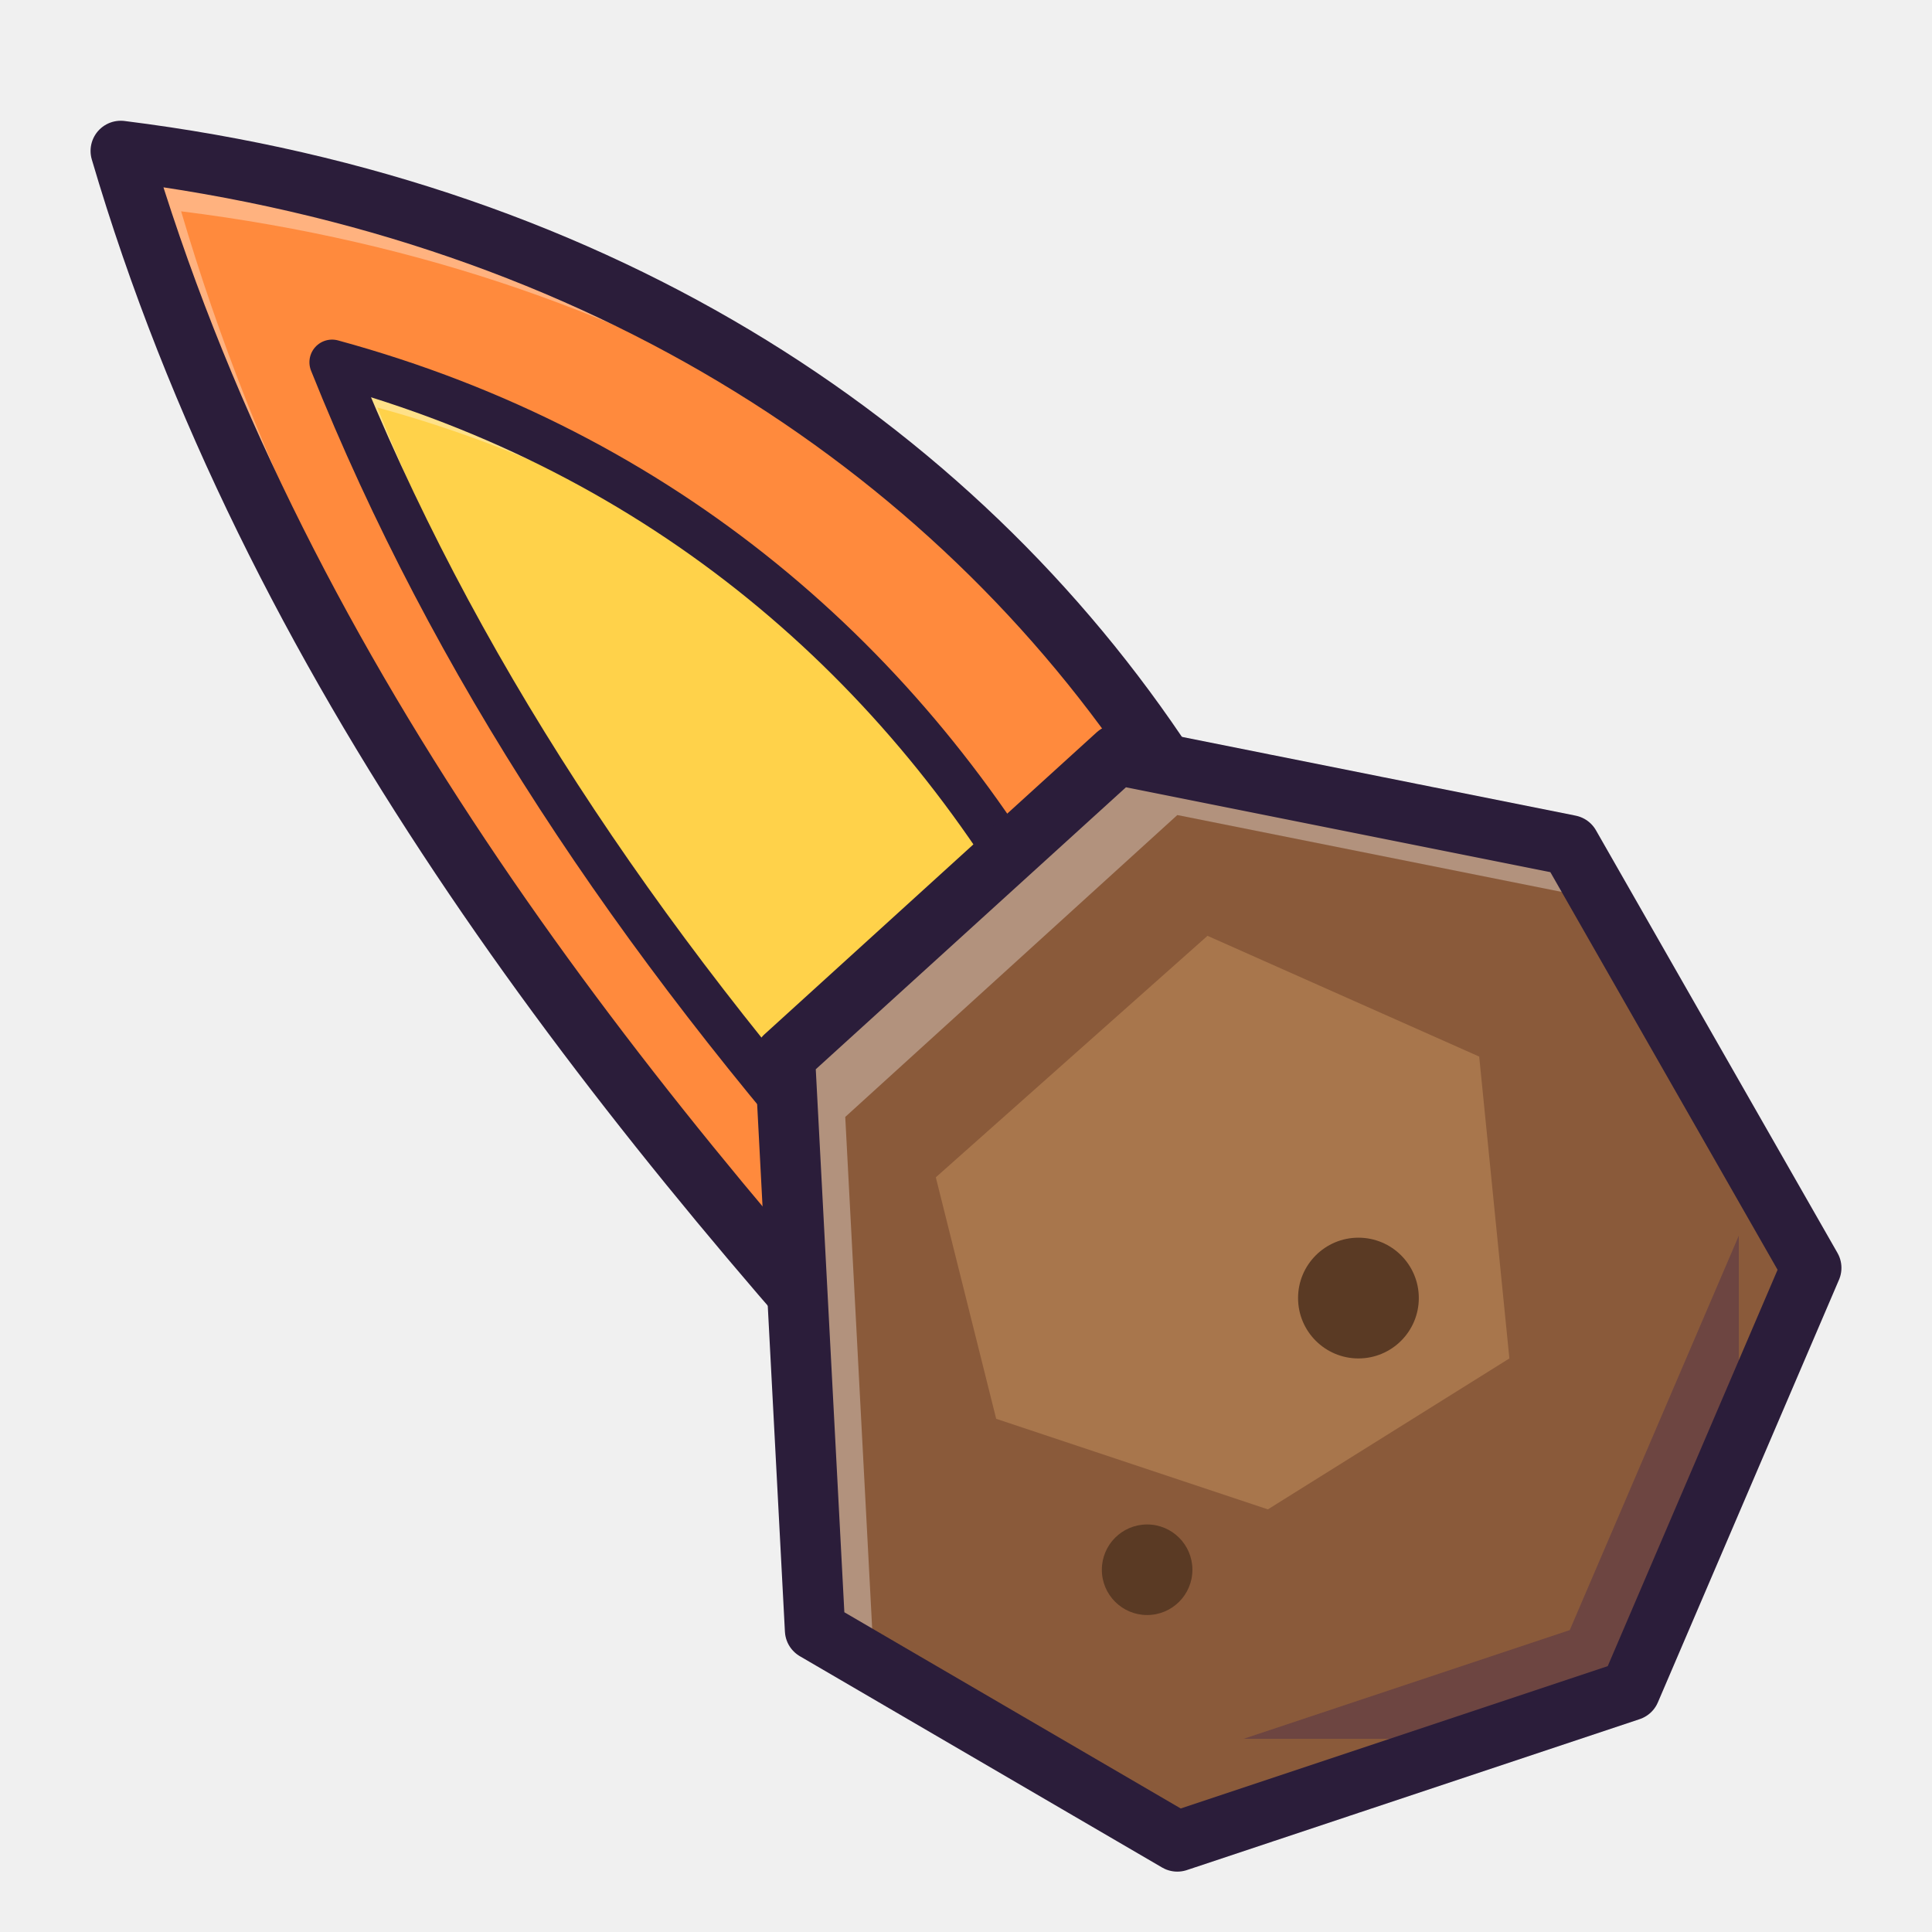
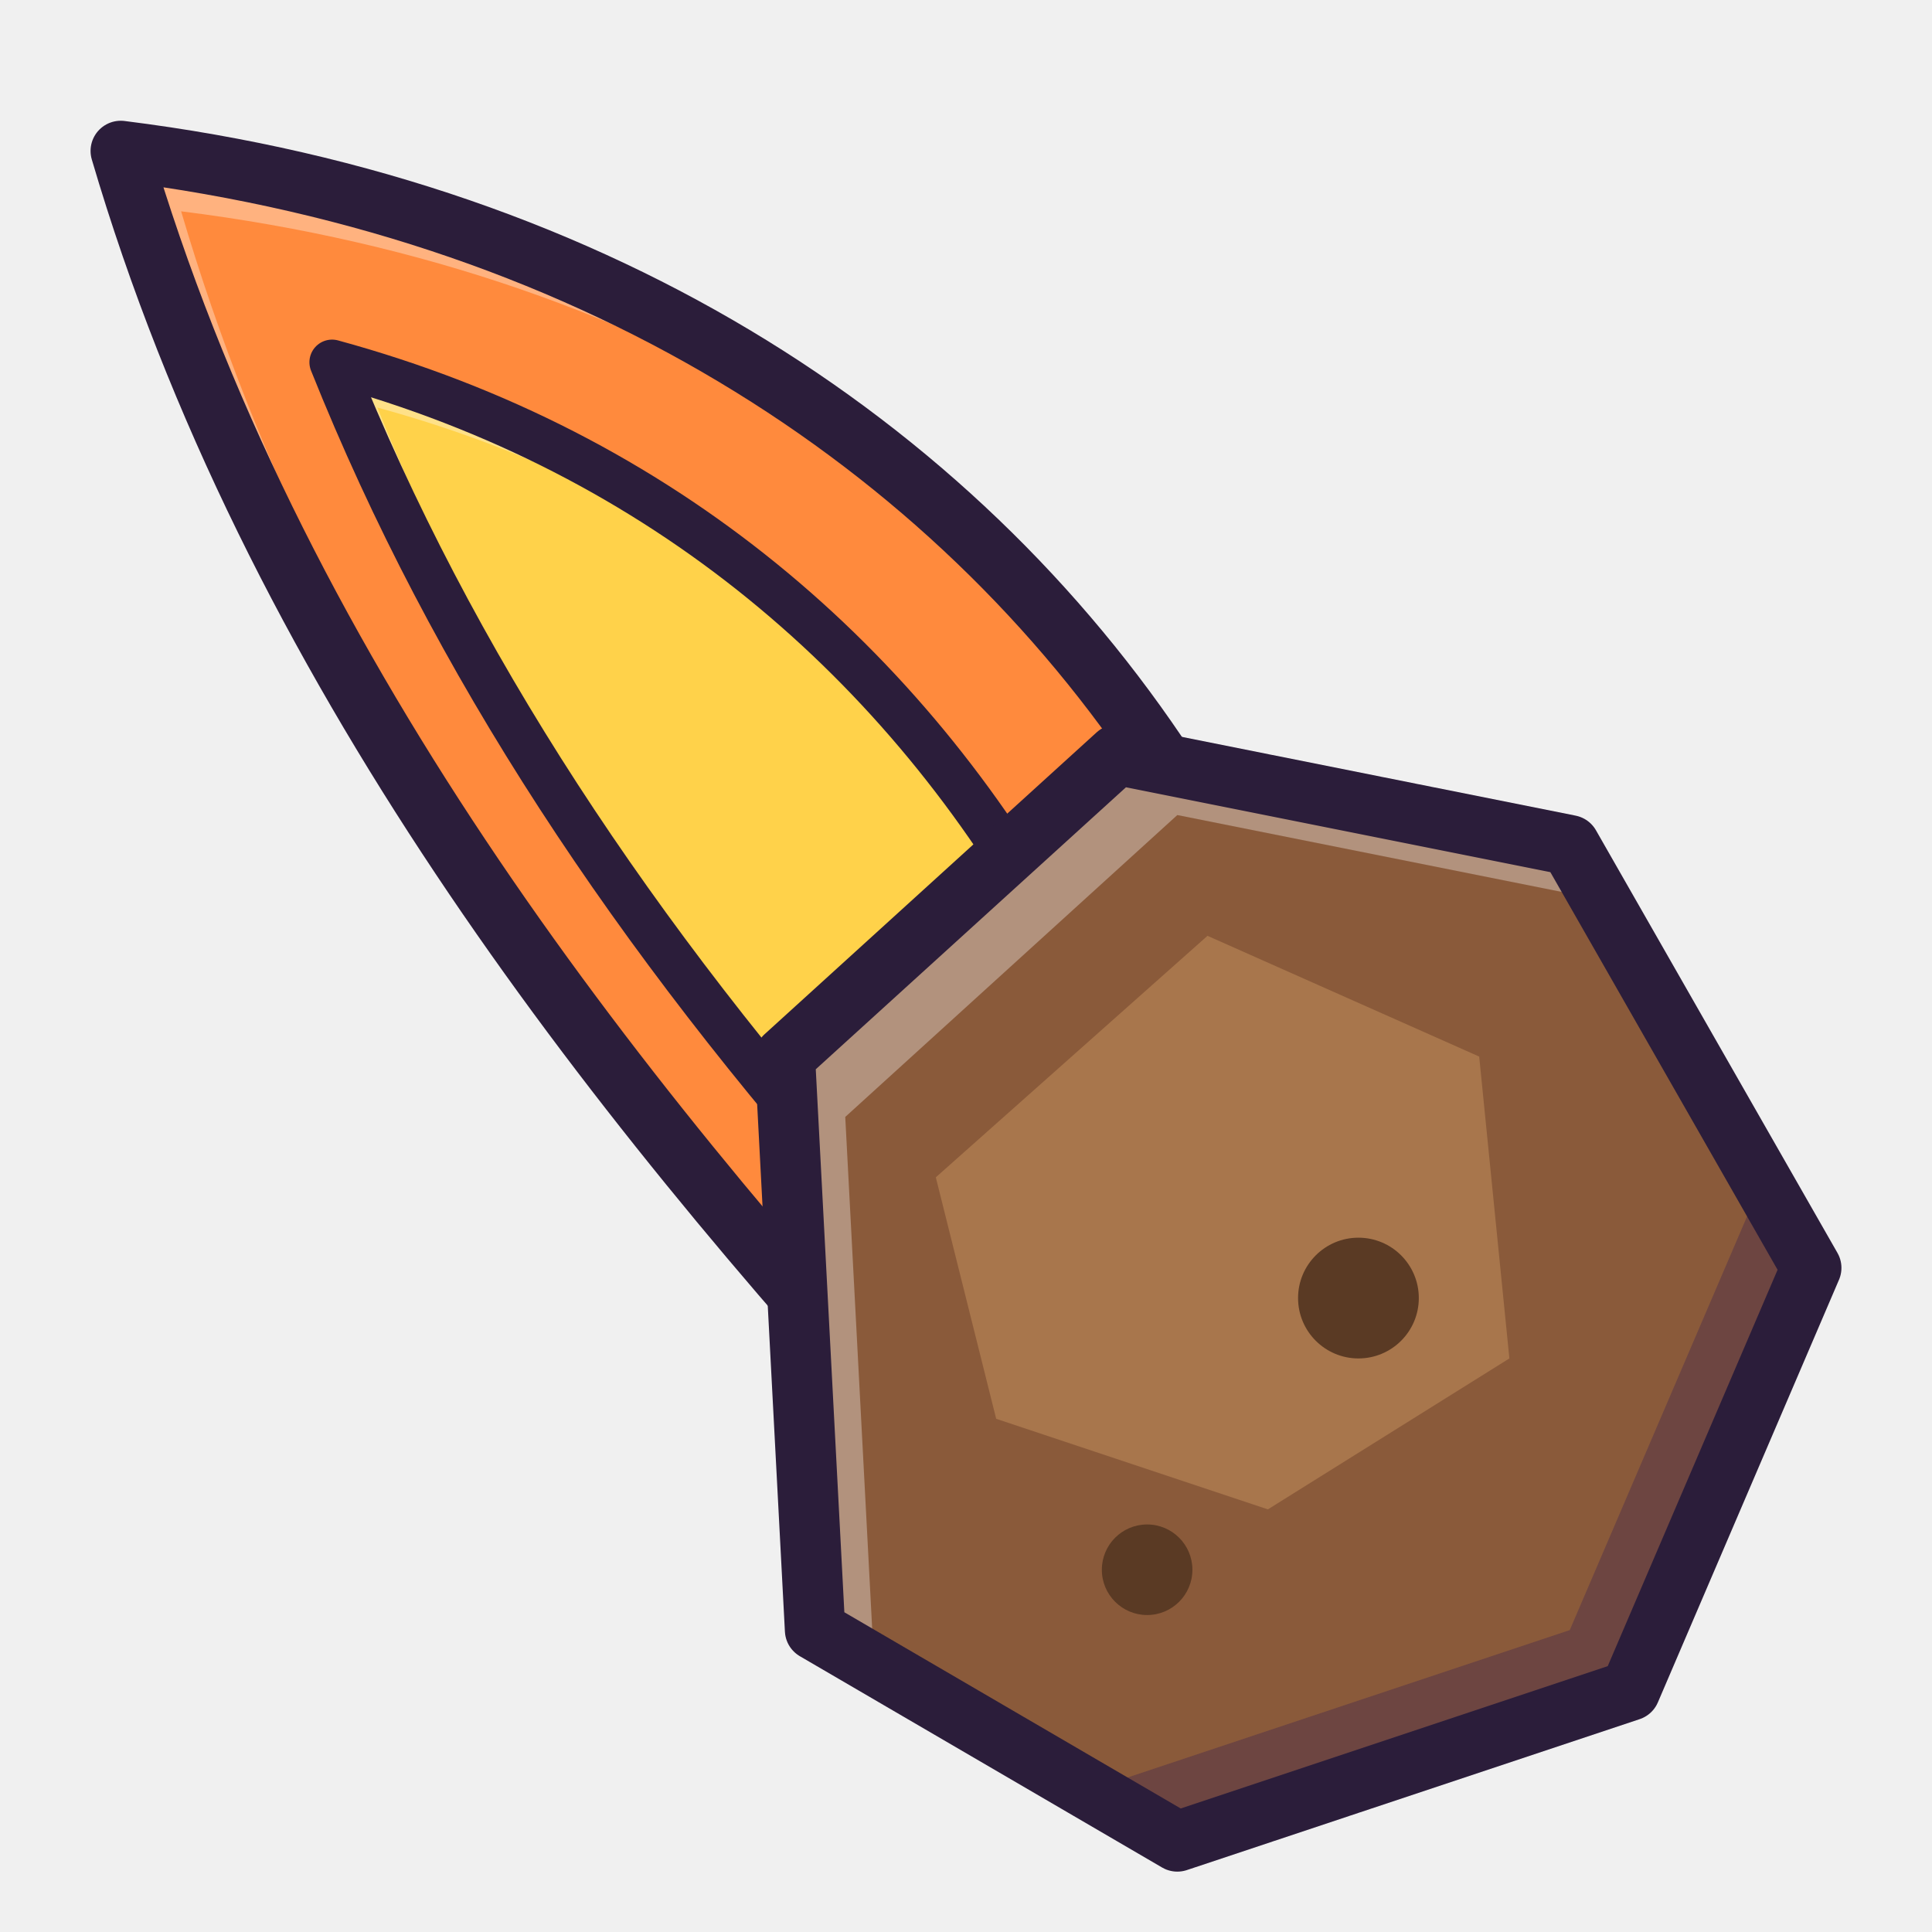
<svg xmlns="http://www.w3.org/2000/svg" width="128" height="128" viewBox="0 0 128 128">
  <defs>
    <path id="mt0" d="M8 10C40 14 64 30 78 52L96 70L62 96C40 72 18 44 8 10Z" />
-     <mask id="mt0h" maskUnits="userSpaceOnUse" width="128" height="128">
-       <rect width="128" height="128" fill="#fff" />
-       <use href="#mt0" transform="translate(4 4)" fill="#000" />
+     <mask id="mt0h">
+       <rect x="-9" y="-9" width="146" height="146" fill="#fff" />
+       <use href="#mt0" transform="translate(4 4)" />
    </mask>
-     <mask id="mt0s" maskUnits="userSpaceOnUse" width="128" height="128">
-       <rect width="128" height="128" fill="#fff" />
-       <use href="#mt0" transform="translate(-4 -4)" fill="#000" />
+     <mask id="mt0s">
+       <rect x="-9" y="-9" width="146" height="146" fill="#fff" />
+       <use href="#mt0" transform="translate(-4 -4)" />
    </mask>
    <path id="mt1" d="M22 24C44 30 60 44 70 62L58 80C42 62 30 44 22 24Z" />
-     <mask id="mt1h" maskUnits="userSpaceOnUse" width="128" height="128">
-       <rect width="128" height="128" fill="#fff" />
-       <use href="#mt1" transform="translate(3 3)" fill="#000" />
+     <mask id="mt1h">
+       <rect x="-9" y="-9" width="146" height="146" fill="#fff" />
+       <use href="#mt1" transform="translate(3 3)" />
    </mask>
-     <mask id="mt1s" maskUnits="userSpaceOnUse" width="128" height="128">
-       <rect width="128" height="128" fill="#fff" />
-       <use href="#mt1" transform="translate(-3 -3)" fill="#000" />
+     <mask id="mt1s">
+       <rect x="-9" y="-9" width="146" height="146" fill="#fff" />
+       <use href="#mt1" transform="translate(-3 -3)" />
    </mask>
    <path id="mt2" d="M52 70L74 50L104 56L120 84L108 112L78 122L54 108Z" />
-     <mask id="mt2h" maskUnits="userSpaceOnUse" width="128" height="128">
-       <rect width="128" height="128" fill="#fff" />
-       <use href="#mt2" transform="translate(4 4)" fill="#000" />
+     <mask id="mt2h">
+       <rect x="-9" y="-9" width="146" height="146" fill="#fff" />
+       <use href="#mt2" transform="translate(4 4)" />
    </mask>
-     <mask id="mt2s" maskUnits="userSpaceOnUse" width="128" height="128">
-       <rect width="128" height="128" fill="#fff" />
-       <use href="#mt2" transform="translate(-4 -4)" fill="#000" />
+     <mask id="mt2s">
+       <rect x="-9" y="-9" width="146" height="146" fill="#fff" />
+       <use href="#mt2" transform="translate(-4 -4)" />
    </mask>
-     <path id="mt3" d="M62 78L80 62L98 70L100 90L84 100L66 94Z" />
  </defs>
  <g stroke-linejoin="round" stroke-linecap="round">
    <use href="#mt0" fill="#ff8a3d" />
    <use href="#mt0" fill="#ffb27f" mask="url(#mt0h)" />
    <use href="#mt0" fill="#bf6743" mask="url(#mt0s)" />
    <use href="#mt0" fill="none" stroke="#2b1d3a" stroke-width="4" />
    <use href="#mt1" fill="#ffd24a" />
    <use href="#mt1" fill="#ffe188" mask="url(#mt1h)" />
    <use href="#mt1" fill="#bf994c" mask="url(#mt1s)" />
    <use href="#mt1" fill="none" stroke="#2b1d3a" stroke-width="3" />
    <use href="#mt2" fill="#8a5a3a" />
    <use href="#mt2" fill="#b2927d" mask="url(#mt2h)" />
    <use href="#mt2" fill="#6d4541" mask="url(#mt2s)" />
    <use href="#mt2" fill="none" stroke="#2b1d3a" stroke-width="4" />
-     <use href="#mt3" fill="#a8764c" />
+     <path d="M62 78L80 62L98 70L100 90L84 100L66 94Z" fill="#a8764c" />
    <circle cx="90" cy="86" r="4" fill="#5a3a24" />
    <circle cx="76" cy="104" r="3" fill="#5a3a24" />
  </g>
</svg>
